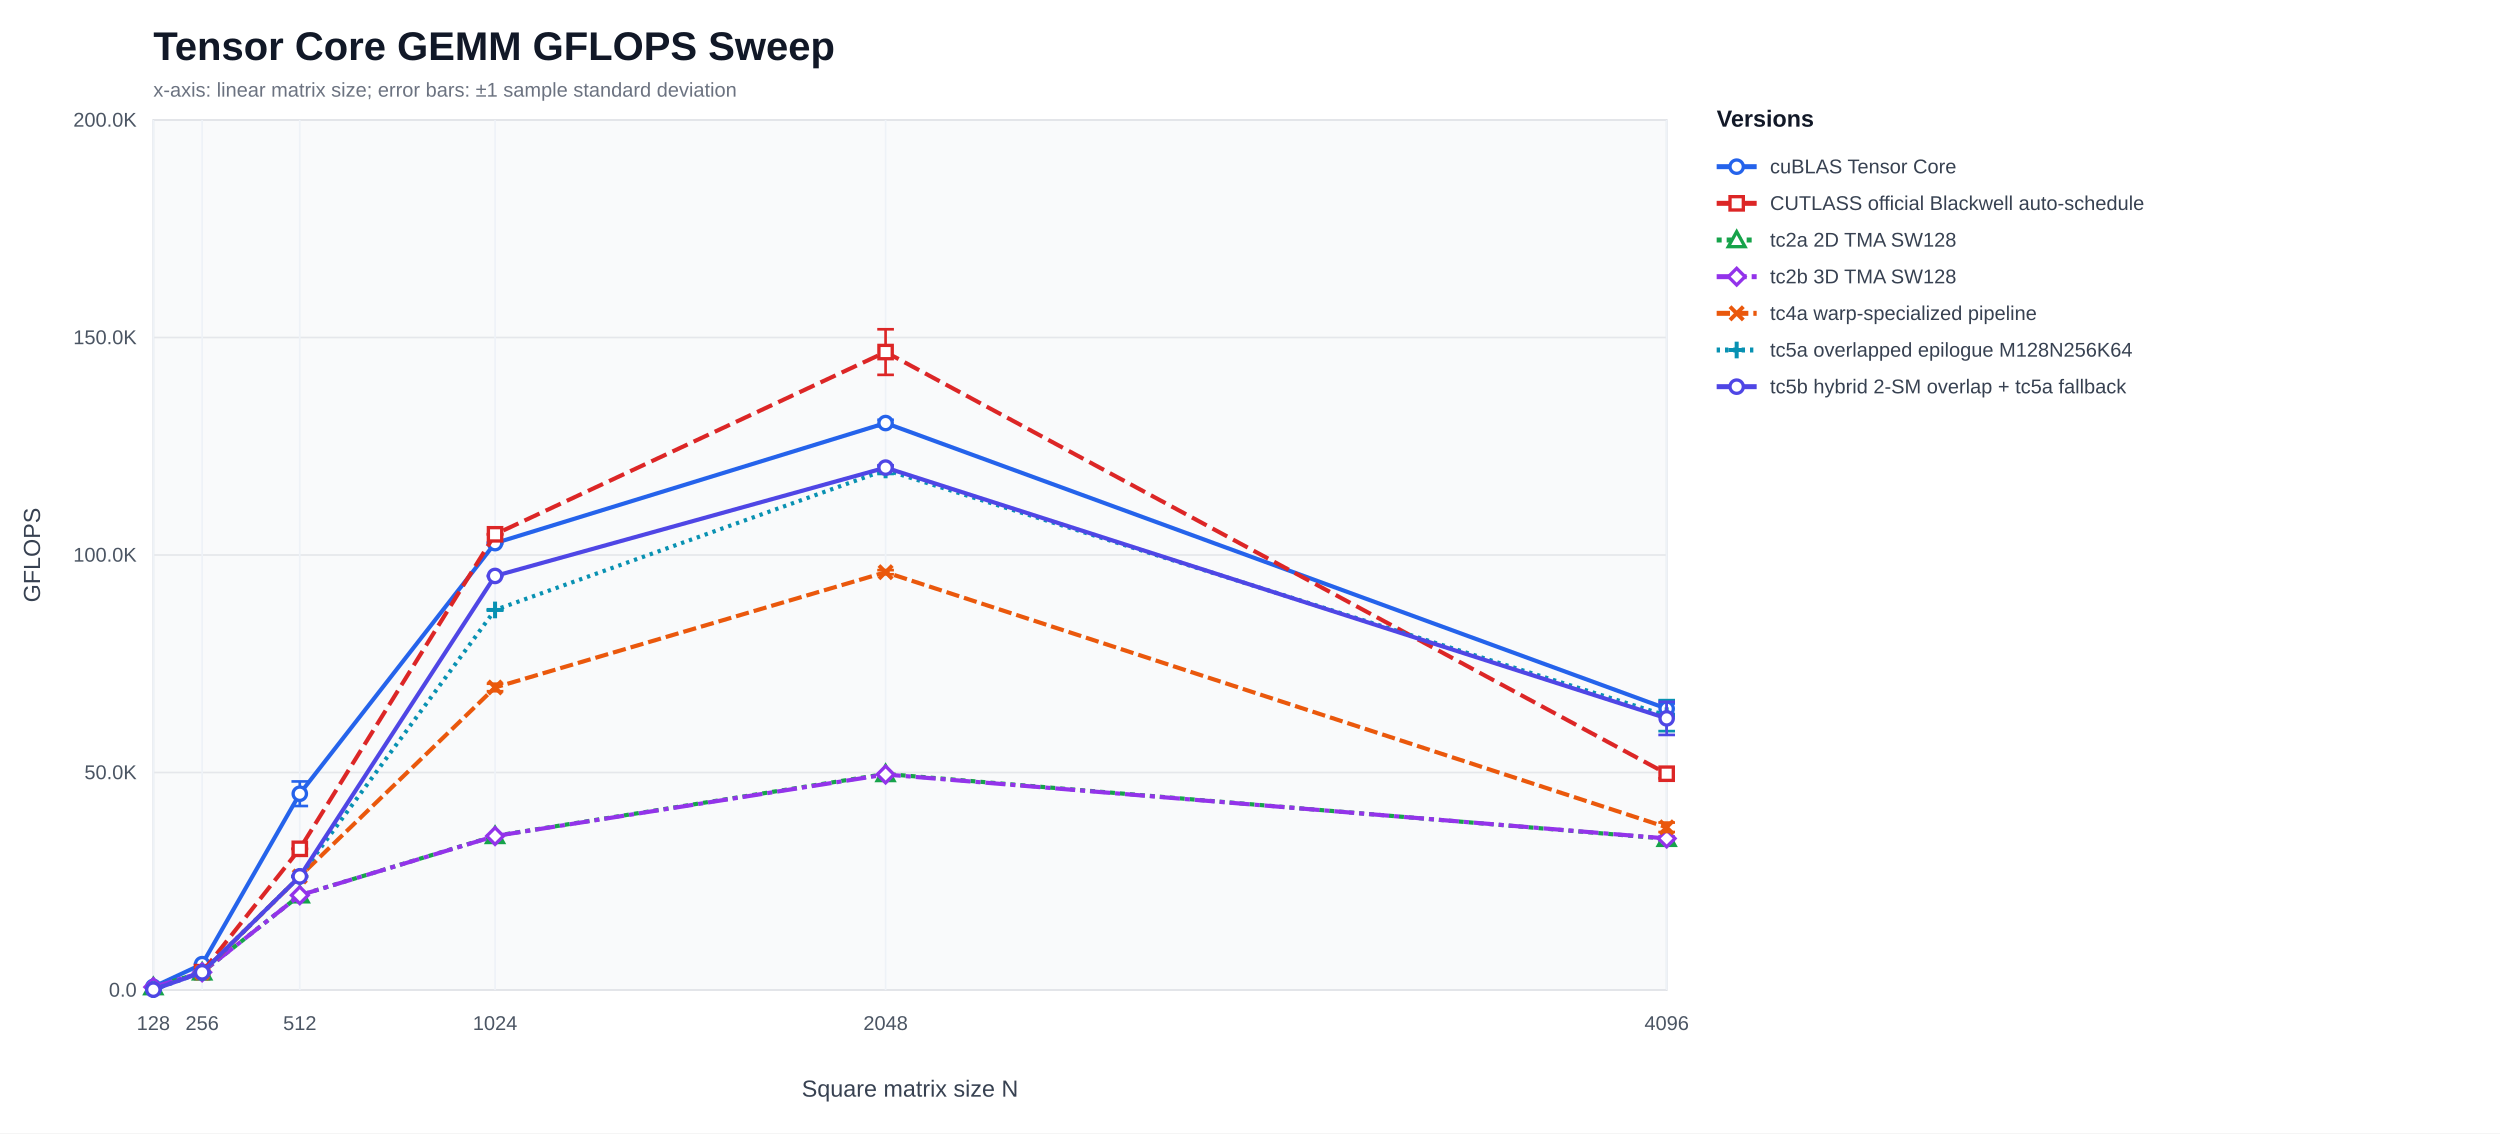
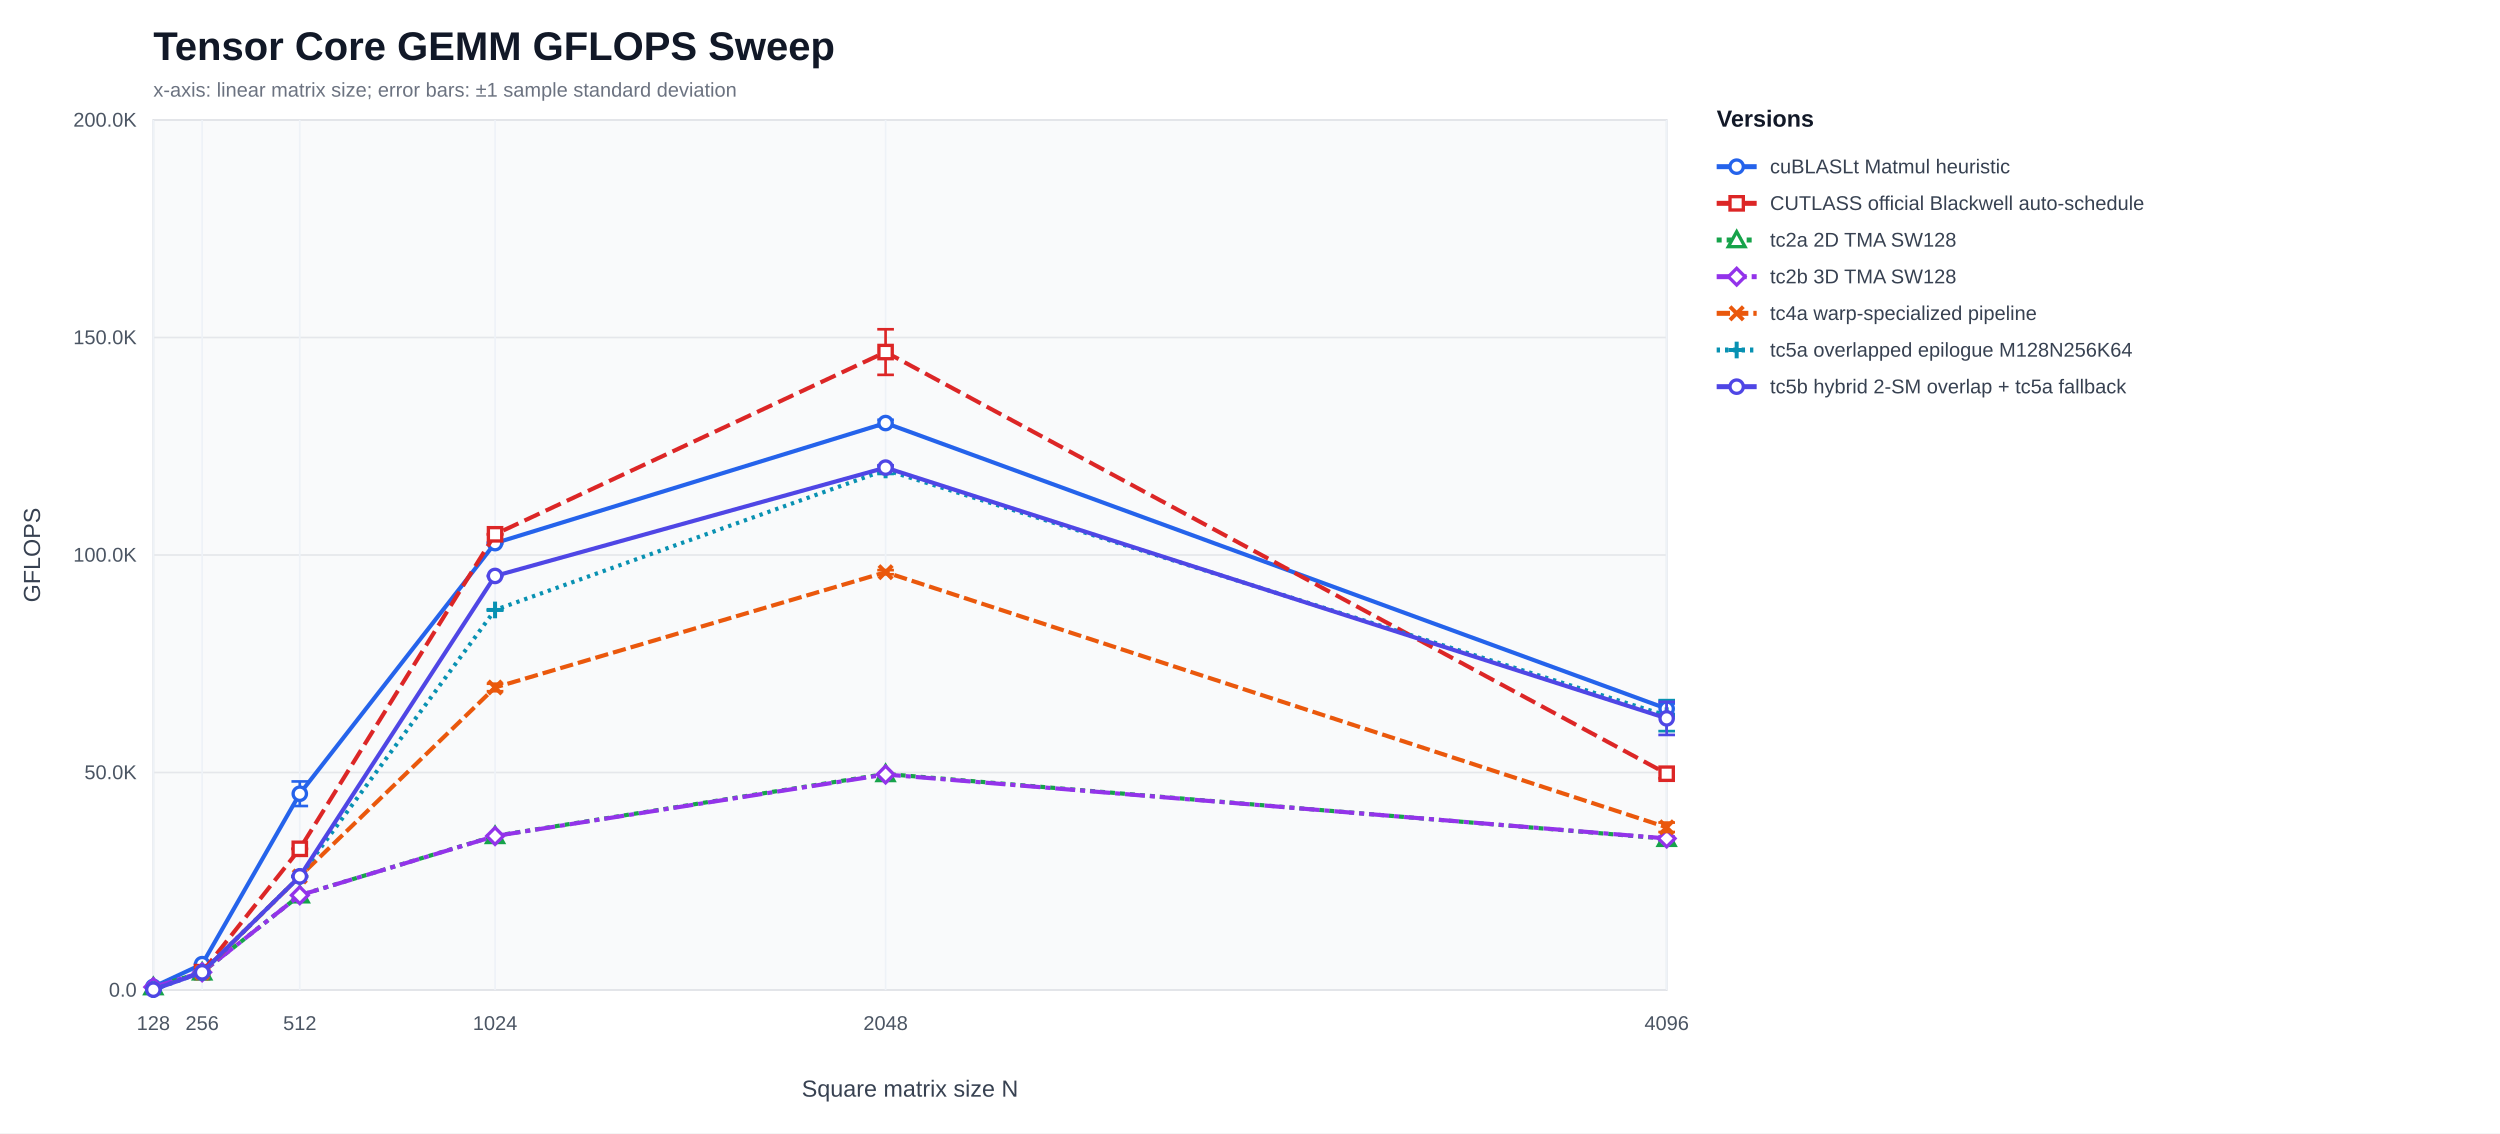
<svg xmlns="http://www.w3.org/2000/svg" width="1500" height="680" viewBox="0 0 1500 680">
  <rect width="100%" height="100%" fill="#ffffff" />
  <text x="92" y="36" font-size="24" font-family="Arial" font-weight="700" fill="#111827">Tensor Core GEMM GFLOPS Sweep</text>
  <text x="546.0" y="658" text-anchor="middle" font-size="14" font-family="Arial" fill="#374151">Square matrix size N</text>
  <text x="24" y="333.0" text-anchor="middle" transform="rotate(-90 24 333.0)" font-size="14" font-family="Arial" fill="#374151">GFLOPS</text>
  <text x="92" y="58" font-size="12" font-family="Arial" fill="#6b7280">x-axis: linear matrix size; error bars: ±1 sample standard deviation</text>
  <rect x="92" y="72" width="908" height="522" fill="#f9fafb" stroke="#d1d5db" />
  <line x1="92" y1="594.00" x2="1000" y2="594.00" stroke="#e5e7eb" />
  <text x="82" y="598.00" text-anchor="end" font-size="12" font-family="Arial" fill="#4b5563">0.0</text>
  <line x1="92" y1="463.50" x2="1000" y2="463.50" stroke="#e5e7eb" />
  <text x="82" y="467.50" text-anchor="end" font-size="12" font-family="Arial" fill="#4b5563">50.0K</text>
  <line x1="92" y1="333.00" x2="1000" y2="333.00" stroke="#e5e7eb" />
  <text x="82" y="337.00" text-anchor="end" font-size="12" font-family="Arial" fill="#4b5563">100.0K</text>
  <line x1="92" y1="202.50" x2="1000" y2="202.50" stroke="#e5e7eb" />
  <text x="82" y="206.50" text-anchor="end" font-size="12" font-family="Arial" fill="#4b5563">150.0K</text>
  <line x1="92" y1="72.00" x2="1000" y2="72.00" stroke="#e5e7eb" />
  <text x="82" y="76.00" text-anchor="end" font-size="12" font-family="Arial" fill="#4b5563">200.0K</text>
  <line x1="92.00" y1="72" x2="92.00" y2="594" stroke="#eef2f7" />
  <text x="92.00" y="618" text-anchor="middle" font-size="12" font-family="Arial" fill="#4b5563">128</text>
  <line x1="121.29" y1="72" x2="121.29" y2="594" stroke="#eef2f7" />
  <text x="121.29" y="618" text-anchor="middle" font-size="12" font-family="Arial" fill="#4b5563">256</text>
  <line x1="179.87" y1="72" x2="179.87" y2="594" stroke="#eef2f7" />
  <text x="179.87" y="618" text-anchor="middle" font-size="12" font-family="Arial" fill="#4b5563">512</text>
  <line x1="297.03" y1="72" x2="297.03" y2="594" stroke="#eef2f7" />
  <text x="297.03" y="618" text-anchor="middle" font-size="12" font-family="Arial" fill="#4b5563">1024</text>
  <line x1="531.35" y1="72" x2="531.35" y2="594" stroke="#eef2f7" />
  <text x="531.35" y="618" text-anchor="middle" font-size="12" font-family="Arial" fill="#4b5563">2048</text>
  <line x1="1000.00" y1="72" x2="1000.00" y2="594" stroke="#eef2f7" />
  <text x="1000.00" y="618" text-anchor="middle" font-size="12" font-family="Arial" fill="#4b5563">4096</text>
  <path d="M 92.00 592.12 L 121.29 578.49 L 179.87 476.24 L 297.03 325.88 L 531.35 253.83 L 1000.00 425.23" fill="none" stroke="#2563eb" stroke-width="2.5" />
  <line x1="92.00" y1="591.92" x2="92.00" y2="592.32" stroke="#2563eb" stroke-width="1.6" />
  <line x1="87.00" y1="591.92" x2="97.00" y2="591.92" stroke="#2563eb" stroke-width="1.6" />
  <line x1="87.00" y1="592.32" x2="97.00" y2="592.32" stroke="#2563eb" stroke-width="1.6" />
  <circle cx="92.00" cy="592.12" r="4" fill="#ffffff" stroke="#2563eb" stroke-width="2" />
  <line x1="121.29" y1="578.32" x2="121.29" y2="578.66" stroke="#2563eb" stroke-width="1.6" />
  <line x1="116.29" y1="578.32" x2="126.29" y2="578.32" stroke="#2563eb" stroke-width="1.6" />
  <line x1="116.29" y1="578.66" x2="126.29" y2="578.66" stroke="#2563eb" stroke-width="1.6" />
  <circle cx="121.29" cy="578.49" r="4" fill="#ffffff" stroke="#2563eb" stroke-width="2" />
  <line x1="179.87" y1="468.87" x2="179.87" y2="483.60" stroke="#2563eb" stroke-width="1.6" />
  <line x1="174.87" y1="468.87" x2="184.87" y2="468.87" stroke="#2563eb" stroke-width="1.6" />
  <line x1="174.87" y1="483.60" x2="184.87" y2="483.60" stroke="#2563eb" stroke-width="1.6" />
  <circle cx="179.87" cy="476.24" r="4" fill="#ffffff" stroke="#2563eb" stroke-width="2" />
  <line x1="297.03" y1="325.50" x2="297.03" y2="326.26" stroke="#2563eb" stroke-width="1.6" />
  <line x1="292.03" y1="325.50" x2="302.03" y2="325.50" stroke="#2563eb" stroke-width="1.6" />
  <line x1="292.03" y1="326.26" x2="302.03" y2="326.26" stroke="#2563eb" stroke-width="1.6" />
  <circle cx="297.03" cy="325.88" r="4" fill="#ffffff" stroke="#2563eb" stroke-width="2" />
  <line x1="531.35" y1="251.87" x2="531.35" y2="255.80" stroke="#2563eb" stroke-width="1.6" />
  <line x1="526.35" y1="251.87" x2="536.35" y2="251.87" stroke="#2563eb" stroke-width="1.6" />
  <line x1="526.35" y1="255.80" x2="536.35" y2="255.80" stroke="#2563eb" stroke-width="1.6" />
  <circle cx="531.35" cy="253.83" r="4" fill="#ffffff" stroke="#2563eb" stroke-width="2" />
  <line x1="1000.00" y1="422.13" x2="1000.00" y2="428.33" stroke="#2563eb" stroke-width="1.6" />
  <line x1="995.00" y1="422.13" x2="1005.00" y2="422.13" stroke="#2563eb" stroke-width="1.6" />
  <line x1="995.00" y1="428.33" x2="1005.00" y2="428.33" stroke="#2563eb" stroke-width="1.6" />
  <circle cx="1000.00" cy="425.23" r="4" fill="#ffffff" stroke="#2563eb" stroke-width="2" />
  <path d="M 121.29 583.31 L 179.87 509.29 L 297.03 320.58 L 531.35 211.23 L 1000.00 464.23" fill="none" stroke="#dc2626" stroke-width="2.5" stroke-dasharray="10 4" />
  <line x1="121.29" y1="583.24" x2="121.29" y2="583.37" stroke="#dc2626" stroke-width="1.6" />
  <line x1="116.29" y1="583.24" x2="126.29" y2="583.24" stroke="#dc2626" stroke-width="1.6" />
  <line x1="116.29" y1="583.37" x2="126.29" y2="583.37" stroke="#dc2626" stroke-width="1.6" />
  <rect x="117.29" y="579.31" width="8" height="8" fill="#ffffff" stroke="#dc2626" stroke-width="2" />
  <line x1="179.87" y1="509.15" x2="179.87" y2="509.43" stroke="#dc2626" stroke-width="1.6" />
  <line x1="174.87" y1="509.15" x2="184.87" y2="509.15" stroke="#dc2626" stroke-width="1.6" />
  <line x1="174.87" y1="509.43" x2="184.87" y2="509.43" stroke="#dc2626" stroke-width="1.6" />
  <rect x="175.87" y="505.29" width="8" height="8" fill="#ffffff" stroke="#dc2626" stroke-width="2" />
  <line x1="297.03" y1="320.45" x2="297.03" y2="320.72" stroke="#dc2626" stroke-width="1.6" />
  <line x1="292.03" y1="320.45" x2="302.03" y2="320.45" stroke="#dc2626" stroke-width="1.6" />
  <line x1="292.03" y1="320.72" x2="302.03" y2="320.72" stroke="#dc2626" stroke-width="1.6" />
  <rect x="293.03" y="316.58" width="8" height="8" fill="#ffffff" stroke="#dc2626" stroke-width="2" />
  <line x1="531.35" y1="197.56" x2="531.35" y2="224.91" stroke="#dc2626" stroke-width="1.6" />
  <line x1="526.35" y1="197.56" x2="536.35" y2="197.56" stroke="#dc2626" stroke-width="1.6" />
  <line x1="526.35" y1="224.91" x2="536.35" y2="224.91" stroke="#dc2626" stroke-width="1.6" />
  <rect x="527.35" y="207.23" width="8" height="8" fill="#ffffff" stroke="#dc2626" stroke-width="2" />
  <line x1="1000.00" y1="461.48" x2="1000.00" y2="466.99" stroke="#dc2626" stroke-width="1.6" />
  <line x1="995.00" y1="461.48" x2="1005.00" y2="461.48" stroke="#dc2626" stroke-width="1.6" />
  <line x1="995.00" y1="466.99" x2="1005.00" y2="466.99" stroke="#dc2626" stroke-width="1.6" />
  <rect x="996.00" y="460.23" width="8" height="8" fill="#ffffff" stroke="#dc2626" stroke-width="2" />
  <path d="M 92.00 592.24 L 121.29 583.35 L 179.87 537.14 L 297.03 501.51 L 531.35 464.35 L 1000.00 503.25" fill="none" stroke="#16a34a" stroke-width="2.5" stroke-dasharray="3 3" />
  <line x1="92.00" y1="592.23" x2="92.00" y2="592.25" stroke="#16a34a" stroke-width="1.6" />
  <line x1="87.00" y1="592.23" x2="97.00" y2="592.23" stroke="#16a34a" stroke-width="1.6" />
  <line x1="87.00" y1="592.25" x2="97.00" y2="592.25" stroke="#16a34a" stroke-width="1.6" />
  <polygon points="92.00,587.24 87.00,596.24 97.00,596.24" fill="#ffffff" stroke="#16a34a" stroke-width="2" />
  <line x1="121.29" y1="583.34" x2="121.29" y2="583.35" stroke="#16a34a" stroke-width="1.6" />
  <line x1="116.29" y1="583.34" x2="126.29" y2="583.34" stroke="#16a34a" stroke-width="1.6" />
  <line x1="116.29" y1="583.35" x2="126.29" y2="583.35" stroke="#16a34a" stroke-width="1.6" />
  <polygon points="121.29,578.35 116.29,587.35 126.29,587.35" fill="#ffffff" stroke="#16a34a" stroke-width="2" />
  <line x1="179.87" y1="537.10" x2="179.87" y2="537.17" stroke="#16a34a" stroke-width="1.6" />
  <line x1="174.87" y1="537.10" x2="184.87" y2="537.10" stroke="#16a34a" stroke-width="1.6" />
  <line x1="174.87" y1="537.17" x2="184.87" y2="537.17" stroke="#16a34a" stroke-width="1.6" />
  <polygon points="179.87,532.14 174.87,541.14 184.87,541.14" fill="#ffffff" stroke="#16a34a" stroke-width="2" />
  <line x1="297.03" y1="501.16" x2="297.03" y2="501.85" stroke="#16a34a" stroke-width="1.6" />
  <line x1="292.03" y1="501.16" x2="302.03" y2="501.16" stroke="#16a34a" stroke-width="1.6" />
  <line x1="292.03" y1="501.85" x2="302.03" y2="501.85" stroke="#16a34a" stroke-width="1.6" />
  <polygon points="297.03,496.51 292.03,505.51 302.03,505.51" fill="#ffffff" stroke="#16a34a" stroke-width="2" />
  <line x1="531.35" y1="464.23" x2="531.35" y2="464.48" stroke="#16a34a" stroke-width="1.6" />
  <line x1="526.35" y1="464.23" x2="536.35" y2="464.23" stroke="#16a34a" stroke-width="1.6" />
  <line x1="526.35" y1="464.48" x2="536.35" y2="464.48" stroke="#16a34a" stroke-width="1.6" />
  <polygon points="531.35,459.35 526.35,468.35 536.35,468.35" fill="#ffffff" stroke="#16a34a" stroke-width="2" />
  <line x1="1000.00" y1="502.14" x2="1000.00" y2="504.37" stroke="#16a34a" stroke-width="1.6" />
  <line x1="995.00" y1="502.14" x2="1005.00" y2="502.14" stroke="#16a34a" stroke-width="1.6" />
  <line x1="995.00" y1="504.37" x2="1005.00" y2="504.37" stroke="#16a34a" stroke-width="1.6" />
  <polygon points="1000.00,498.25 995.00,507.25 1005.00,507.25" fill="#ffffff" stroke="#16a34a" stroke-width="2" />
  <path d="M 92.00 592.24 L 121.29 583.36 L 179.87 537.15 L 297.03 501.63 L 531.35 464.70 L 1000.00 503.07" fill="none" stroke="#9333ea" stroke-width="2.5" stroke-dasharray="12 3 3 3" />
  <line x1="92.00" y1="592.23" x2="92.00" y2="592.25" stroke="#9333ea" stroke-width="1.6" />
  <line x1="87.00" y1="592.23" x2="97.00" y2="592.23" stroke="#9333ea" stroke-width="1.6" />
  <line x1="87.00" y1="592.25" x2="97.00" y2="592.25" stroke="#9333ea" stroke-width="1.6" />
  <polygon points="92.00,587.24 87.00,592.24 92.00,597.24 97.00,592.24" fill="#ffffff" stroke="#9333ea" stroke-width="2" />
  <line x1="121.29" y1="583.33" x2="121.29" y2="583.39" stroke="#9333ea" stroke-width="1.6" />
  <line x1="116.29" y1="583.33" x2="126.29" y2="583.33" stroke="#9333ea" stroke-width="1.6" />
  <line x1="116.29" y1="583.39" x2="126.29" y2="583.39" stroke="#9333ea" stroke-width="1.6" />
  <polygon points="121.29,578.36 116.29,583.36 121.29,588.36 126.29,583.36" fill="#ffffff" stroke="#9333ea" stroke-width="2" />
  <line x1="179.87" y1="537.09" x2="179.87" y2="537.21" stroke="#9333ea" stroke-width="1.6" />
  <line x1="174.87" y1="537.09" x2="184.87" y2="537.09" stroke="#9333ea" stroke-width="1.6" />
  <line x1="174.87" y1="537.21" x2="184.87" y2="537.21" stroke="#9333ea" stroke-width="1.6" />
  <polygon points="179.87,532.15 174.87,537.15 179.87,542.15 184.87,537.15" fill="#ffffff" stroke="#9333ea" stroke-width="2" />
  <line x1="297.03" y1="501.25" x2="297.03" y2="502.00" stroke="#9333ea" stroke-width="1.6" />
  <line x1="292.03" y1="501.25" x2="302.03" y2="501.25" stroke="#9333ea" stroke-width="1.6" />
  <line x1="292.03" y1="502.00" x2="302.03" y2="502.00" stroke="#9333ea" stroke-width="1.6" />
  <polygon points="297.03,496.63 292.03,501.63 297.03,506.63 302.03,501.63" fill="#ffffff" stroke="#9333ea" stroke-width="2" />
  <line x1="531.35" y1="464.41" x2="531.35" y2="464.99" stroke="#9333ea" stroke-width="1.6" />
  <line x1="526.35" y1="464.41" x2="536.35" y2="464.41" stroke="#9333ea" stroke-width="1.6" />
  <line x1="526.35" y1="464.99" x2="536.35" y2="464.99" stroke="#9333ea" stroke-width="1.6" />
  <polygon points="531.35,459.70 526.35,464.70 531.35,469.70 536.35,464.70" fill="#ffffff" stroke="#9333ea" stroke-width="2" />
  <line x1="1000.00" y1="502.09" x2="1000.00" y2="504.06" stroke="#9333ea" stroke-width="1.6" />
  <line x1="995.00" y1="502.09" x2="1005.00" y2="502.09" stroke="#9333ea" stroke-width="1.6" />
  <line x1="995.00" y1="504.06" x2="1005.00" y2="504.06" stroke="#9333ea" stroke-width="1.6" />
  <polygon points="1000.00,498.07 995.00,503.07 1000.00,508.07 1005.00,503.07" fill="#ffffff" stroke="#9333ea" stroke-width="2" />
  <path d="M 121.29 583.52 L 179.87 525.87 L 297.03 412.48 L 531.35 343.32 L 1000.00 496.38" fill="none" stroke="#ea580c" stroke-width="2.5" stroke-dasharray="8 3" />
  <line x1="121.29" y1="583.14" x2="121.29" y2="583.89" stroke="#ea580c" stroke-width="1.6" />
  <line x1="116.29" y1="583.14" x2="126.29" y2="583.14" stroke="#ea580c" stroke-width="1.6" />
  <line x1="116.29" y1="583.89" x2="126.29" y2="583.89" stroke="#ea580c" stroke-width="1.6" />
  <line x1="117.29" y1="579.52" x2="125.29" y2="587.52" stroke="#ea580c" stroke-width="2.4" />
  <line x1="117.29" y1="587.52" x2="125.29" y2="579.52" stroke="#ea580c" stroke-width="2.4" />
  <line x1="179.87" y1="525.79" x2="179.87" y2="525.94" stroke="#ea580c" stroke-width="1.6" />
  <line x1="174.87" y1="525.79" x2="184.87" y2="525.79" stroke="#ea580c" stroke-width="1.6" />
  <line x1="174.87" y1="525.94" x2="184.87" y2="525.94" stroke="#ea580c" stroke-width="1.6" />
  <line x1="175.87" y1="521.87" x2="183.87" y2="529.87" stroke="#ea580c" stroke-width="2.4" />
  <line x1="175.87" y1="529.87" x2="183.87" y2="521.87" stroke="#ea580c" stroke-width="2.4" />
  <line x1="297.03" y1="410.23" x2="297.03" y2="414.73" stroke="#ea580c" stroke-width="1.6" />
  <line x1="292.03" y1="410.23" x2="302.03" y2="410.23" stroke="#ea580c" stroke-width="1.6" />
  <line x1="292.03" y1="414.73" x2="302.03" y2="414.73" stroke="#ea580c" stroke-width="1.6" />
  <line x1="293.03" y1="408.48" x2="301.03" y2="416.48" stroke="#ea580c" stroke-width="2.4" />
  <line x1="293.03" y1="416.48" x2="301.03" y2="408.48" stroke="#ea580c" stroke-width="2.4" />
  <line x1="531.35" y1="342.07" x2="531.35" y2="344.57" stroke="#ea580c" stroke-width="1.6" />
  <line x1="526.35" y1="342.07" x2="536.35" y2="342.07" stroke="#ea580c" stroke-width="1.6" />
  <line x1="526.35" y1="344.57" x2="536.35" y2="344.57" stroke="#ea580c" stroke-width="1.6" />
  <line x1="527.35" y1="339.32" x2="535.35" y2="347.32" stroke="#ea580c" stroke-width="2.4" />
  <line x1="527.35" y1="347.32" x2="535.35" y2="339.32" stroke="#ea580c" stroke-width="2.4" />
  <line x1="1000.00" y1="493.55" x2="1000.00" y2="499.21" stroke="#ea580c" stroke-width="1.6" />
  <line x1="995.00" y1="493.55" x2="1005.00" y2="493.55" stroke="#ea580c" stroke-width="1.6" />
  <line x1="995.00" y1="499.21" x2="1005.00" y2="499.21" stroke="#ea580c" stroke-width="1.6" />
  <line x1="996.00" y1="492.38" x2="1004.00" y2="500.38" stroke="#ea580c" stroke-width="2.4" />
  <line x1="996.00" y1="500.38" x2="1004.00" y2="492.38" stroke="#ea580c" stroke-width="2.4" />
  <path d="M 92.00 593.79 L 121.29 583.42 L 179.87 525.84 L 297.03 365.97 L 531.35 281.97 L 1000.00 429.38" fill="none" stroke="#0891b2" stroke-width="2.5" stroke-dasharray="2 3" />
  <line x1="92.00" y1="593.79" x2="92.00" y2="593.79" stroke="#0891b2" stroke-width="1.6" />
  <line x1="87.00" y1="593.79" x2="97.00" y2="593.79" stroke="#0891b2" stroke-width="1.6" />
  <line x1="87.00" y1="593.79" x2="97.00" y2="593.79" stroke="#0891b2" stroke-width="1.6" />
  <line x1="87.00" y1="593.79" x2="97.00" y2="593.79" stroke="#0891b2" stroke-width="2.4" />
  <line x1="92.00" y1="588.79" x2="92.00" y2="598.79" stroke="#0891b2" stroke-width="2.4" />
  <line x1="121.29" y1="583.37" x2="121.29" y2="583.47" stroke="#0891b2" stroke-width="1.6" />
  <line x1="116.29" y1="583.37" x2="126.29" y2="583.37" stroke="#0891b2" stroke-width="1.6" />
  <line x1="116.29" y1="583.47" x2="126.29" y2="583.47" stroke="#0891b2" stroke-width="1.6" />
  <line x1="116.29" y1="583.42" x2="126.29" y2="583.42" stroke="#0891b2" stroke-width="2.4" />
  <line x1="121.29" y1="578.42" x2="121.29" y2="588.42" stroke="#0891b2" stroke-width="2.4" />
  <line x1="179.87" y1="525.78" x2="179.87" y2="525.89" stroke="#0891b2" stroke-width="1.6" />
  <line x1="174.87" y1="525.78" x2="184.87" y2="525.78" stroke="#0891b2" stroke-width="1.6" />
  <line x1="174.87" y1="525.89" x2="184.87" y2="525.89" stroke="#0891b2" stroke-width="1.6" />
  <line x1="174.87" y1="525.84" x2="184.87" y2="525.84" stroke="#0891b2" stroke-width="2.4" />
  <line x1="179.87" y1="520.84" x2="179.87" y2="530.84" stroke="#0891b2" stroke-width="2.4" />
  <line x1="297.03" y1="365.92" x2="297.03" y2="366.02" stroke="#0891b2" stroke-width="1.6" />
  <line x1="292.03" y1="365.92" x2="302.03" y2="365.92" stroke="#0891b2" stroke-width="1.6" />
  <line x1="292.03" y1="366.02" x2="302.03" y2="366.02" stroke="#0891b2" stroke-width="1.6" />
  <line x1="292.03" y1="365.97" x2="302.03" y2="365.97" stroke="#0891b2" stroke-width="2.4" />
  <line x1="297.03" y1="360.97" x2="297.03" y2="370.97" stroke="#0891b2" stroke-width="2.4" />
  <line x1="531.35" y1="279.57" x2="531.35" y2="284.37" stroke="#0891b2" stroke-width="1.6" />
  <line x1="526.35" y1="279.57" x2="536.35" y2="279.57" stroke="#0891b2" stroke-width="1.6" />
  <line x1="526.35" y1="284.37" x2="536.35" y2="284.37" stroke="#0891b2" stroke-width="1.6" />
  <line x1="526.35" y1="281.97" x2="536.35" y2="281.97" stroke="#0891b2" stroke-width="2.4" />
  <line x1="531.35" y1="276.97" x2="531.35" y2="286.97" stroke="#0891b2" stroke-width="2.4" />
  <line x1="1000.00" y1="420.09" x2="1000.00" y2="438.67" stroke="#0891b2" stroke-width="1.6" />
  <line x1="995.00" y1="420.09" x2="1005.00" y2="420.09" stroke="#0891b2" stroke-width="1.6" />
  <line x1="995.00" y1="438.67" x2="1005.00" y2="438.67" stroke="#0891b2" stroke-width="1.6" />
  <line x1="995.00" y1="429.38" x2="1005.00" y2="429.38" stroke="#0891b2" stroke-width="2.4" />
  <line x1="1000.00" y1="424.38" x2="1000.00" y2="434.38" stroke="#0891b2" stroke-width="2.4" />
  <path d="M 92.00 593.79 L 121.29 583.40 L 179.87 525.83 L 297.03 345.57 L 531.35 280.57 L 1000.00 431.01" fill="none" stroke="#4f46e5" stroke-width="2.5" />
  <line x1="92.00" y1="593.79" x2="92.00" y2="593.79" stroke="#4f46e5" stroke-width="1.6" />
  <line x1="87.00" y1="593.79" x2="97.00" y2="593.79" stroke="#4f46e5" stroke-width="1.6" />
  <line x1="87.00" y1="593.79" x2="97.00" y2="593.79" stroke="#4f46e5" stroke-width="1.6" />
  <circle cx="92.00" cy="593.79" r="4" fill="#ffffff" stroke="#4f46e5" stroke-width="2" />
  <line x1="121.29" y1="583.35" x2="121.29" y2="583.45" stroke="#4f46e5" stroke-width="1.6" />
  <line x1="116.29" y1="583.35" x2="126.29" y2="583.35" stroke="#4f46e5" stroke-width="1.6" />
  <line x1="116.29" y1="583.45" x2="126.29" y2="583.45" stroke="#4f46e5" stroke-width="1.6" />
  <circle cx="121.29" cy="583.40" r="4" fill="#ffffff" stroke="#4f46e5" stroke-width="2" />
  <line x1="179.87" y1="525.76" x2="179.87" y2="525.91" stroke="#4f46e5" stroke-width="1.6" />
  <line x1="174.87" y1="525.76" x2="184.87" y2="525.76" stroke="#4f46e5" stroke-width="1.6" />
  <line x1="174.87" y1="525.91" x2="184.87" y2="525.91" stroke="#4f46e5" stroke-width="1.6" />
  <circle cx="179.87" cy="525.83" r="4" fill="#ffffff" stroke="#4f46e5" stroke-width="2" />
  <line x1="297.03" y1="345.51" x2="297.03" y2="345.63" stroke="#4f46e5" stroke-width="1.6" />
  <line x1="292.03" y1="345.51" x2="302.03" y2="345.51" stroke="#4f46e5" stroke-width="1.6" />
  <line x1="292.03" y1="345.63" x2="302.03" y2="345.63" stroke="#4f46e5" stroke-width="1.6" />
  <circle cx="297.03" cy="345.57" r="4" fill="#ffffff" stroke="#4f46e5" stroke-width="2" />
  <line x1="531.35" y1="279.15" x2="531.35" y2="281.99" stroke="#4f46e5" stroke-width="1.6" />
  <line x1="526.35" y1="279.15" x2="536.35" y2="279.15" stroke="#4f46e5" stroke-width="1.6" />
  <line x1="526.35" y1="281.99" x2="536.35" y2="281.99" stroke="#4f46e5" stroke-width="1.6" />
  <circle cx="531.35" cy="280.57" r="4" fill="#ffffff" stroke="#4f46e5" stroke-width="2" />
  <line x1="1000.00" y1="421.07" x2="1000.00" y2="440.96" stroke="#4f46e5" stroke-width="1.6" />
  <line x1="995.00" y1="421.07" x2="1005.00" y2="421.07" stroke="#4f46e5" stroke-width="1.6" />
  <line x1="995.00" y1="440.96" x2="1005.00" y2="440.96" stroke="#4f46e5" stroke-width="1.6" />
  <circle cx="1000.00" cy="431.01" r="4" fill="#ffffff" stroke="#4f46e5" stroke-width="2" />
  <text x="1030" y="76" font-size="14" font-family="Arial" font-weight="700" fill="#111827">Versions</text>
  <line x1="1030" y1="100" x2="1054" y2="100" stroke="#2563eb" stroke-width="3" />
  <circle cx="1042.00" cy="100.00" r="4" fill="#ffffff" stroke="#2563eb" stroke-width="2" />
-   <text x="1062" y="104" font-size="12" font-family="Arial" fill="#374151">cuBLAS Tensor Core</text>
+   <text x="1062" y="104" font-size="12" font-family="Arial" fill="#374151">cuBLASLt Matmul heuristic</text>
  <line x1="1030" y1="122" x2="1054" y2="122" stroke="#dc2626" stroke-width="3" stroke-dasharray="10 4" />
  <rect x="1038.00" y="118.00" width="8" height="8" fill="#ffffff" stroke="#dc2626" stroke-width="2" />
  <text x="1062" y="126" font-size="12" font-family="Arial" fill="#374151">CUTLASS official Blackwell auto-schedule</text>
  <line x1="1030" y1="144" x2="1054" y2="144" stroke="#16a34a" stroke-width="3" stroke-dasharray="3 3" />
  <polygon points="1042.00,139.00 1037.00,148.00 1047.00,148.00" fill="#ffffff" stroke="#16a34a" stroke-width="2" />
  <text x="1062" y="148" font-size="12" font-family="Arial" fill="#374151">tc2a 2D TMA SW128</text>
  <line x1="1030" y1="166" x2="1054" y2="166" stroke="#9333ea" stroke-width="3" stroke-dasharray="12 3 3 3" />
  <polygon points="1042.00,161.00 1037.00,166.00 1042.00,171.00 1047.00,166.00" fill="#ffffff" stroke="#9333ea" stroke-width="2" />
  <text x="1062" y="170" font-size="12" font-family="Arial" fill="#374151">tc2b 3D TMA SW128</text>
  <line x1="1030" y1="188" x2="1054" y2="188" stroke="#ea580c" stroke-width="3" stroke-dasharray="8 3" />
  <line x1="1038.00" y1="184.00" x2="1046.00" y2="192.00" stroke="#ea580c" stroke-width="2.4" />
  <line x1="1038.00" y1="192.00" x2="1046.00" y2="184.00" stroke="#ea580c" stroke-width="2.4" />
  <text x="1062" y="192" font-size="12" font-family="Arial" fill="#374151">tc4a warp-specialized pipeline</text>
  <line x1="1030" y1="210" x2="1054" y2="210" stroke="#0891b2" stroke-width="3" stroke-dasharray="2 3" />
  <line x1="1037.00" y1="210.00" x2="1047.00" y2="210.00" stroke="#0891b2" stroke-width="2.4" />
  <line x1="1042.00" y1="205.00" x2="1042.00" y2="215.00" stroke="#0891b2" stroke-width="2.4" />
  <text x="1062" y="214" font-size="12" font-family="Arial" fill="#374151">tc5a overlapped epilogue M128N256K64</text>
  <line x1="1030" y1="232" x2="1054" y2="232" stroke="#4f46e5" stroke-width="3" />
  <circle cx="1042.00" cy="232.00" r="4" fill="#ffffff" stroke="#4f46e5" stroke-width="2" />
  <text x="1062" y="236" font-size="12" font-family="Arial" fill="#374151">tc5b hybrid 2-SM overlap + tc5a fallback</text>
</svg>
